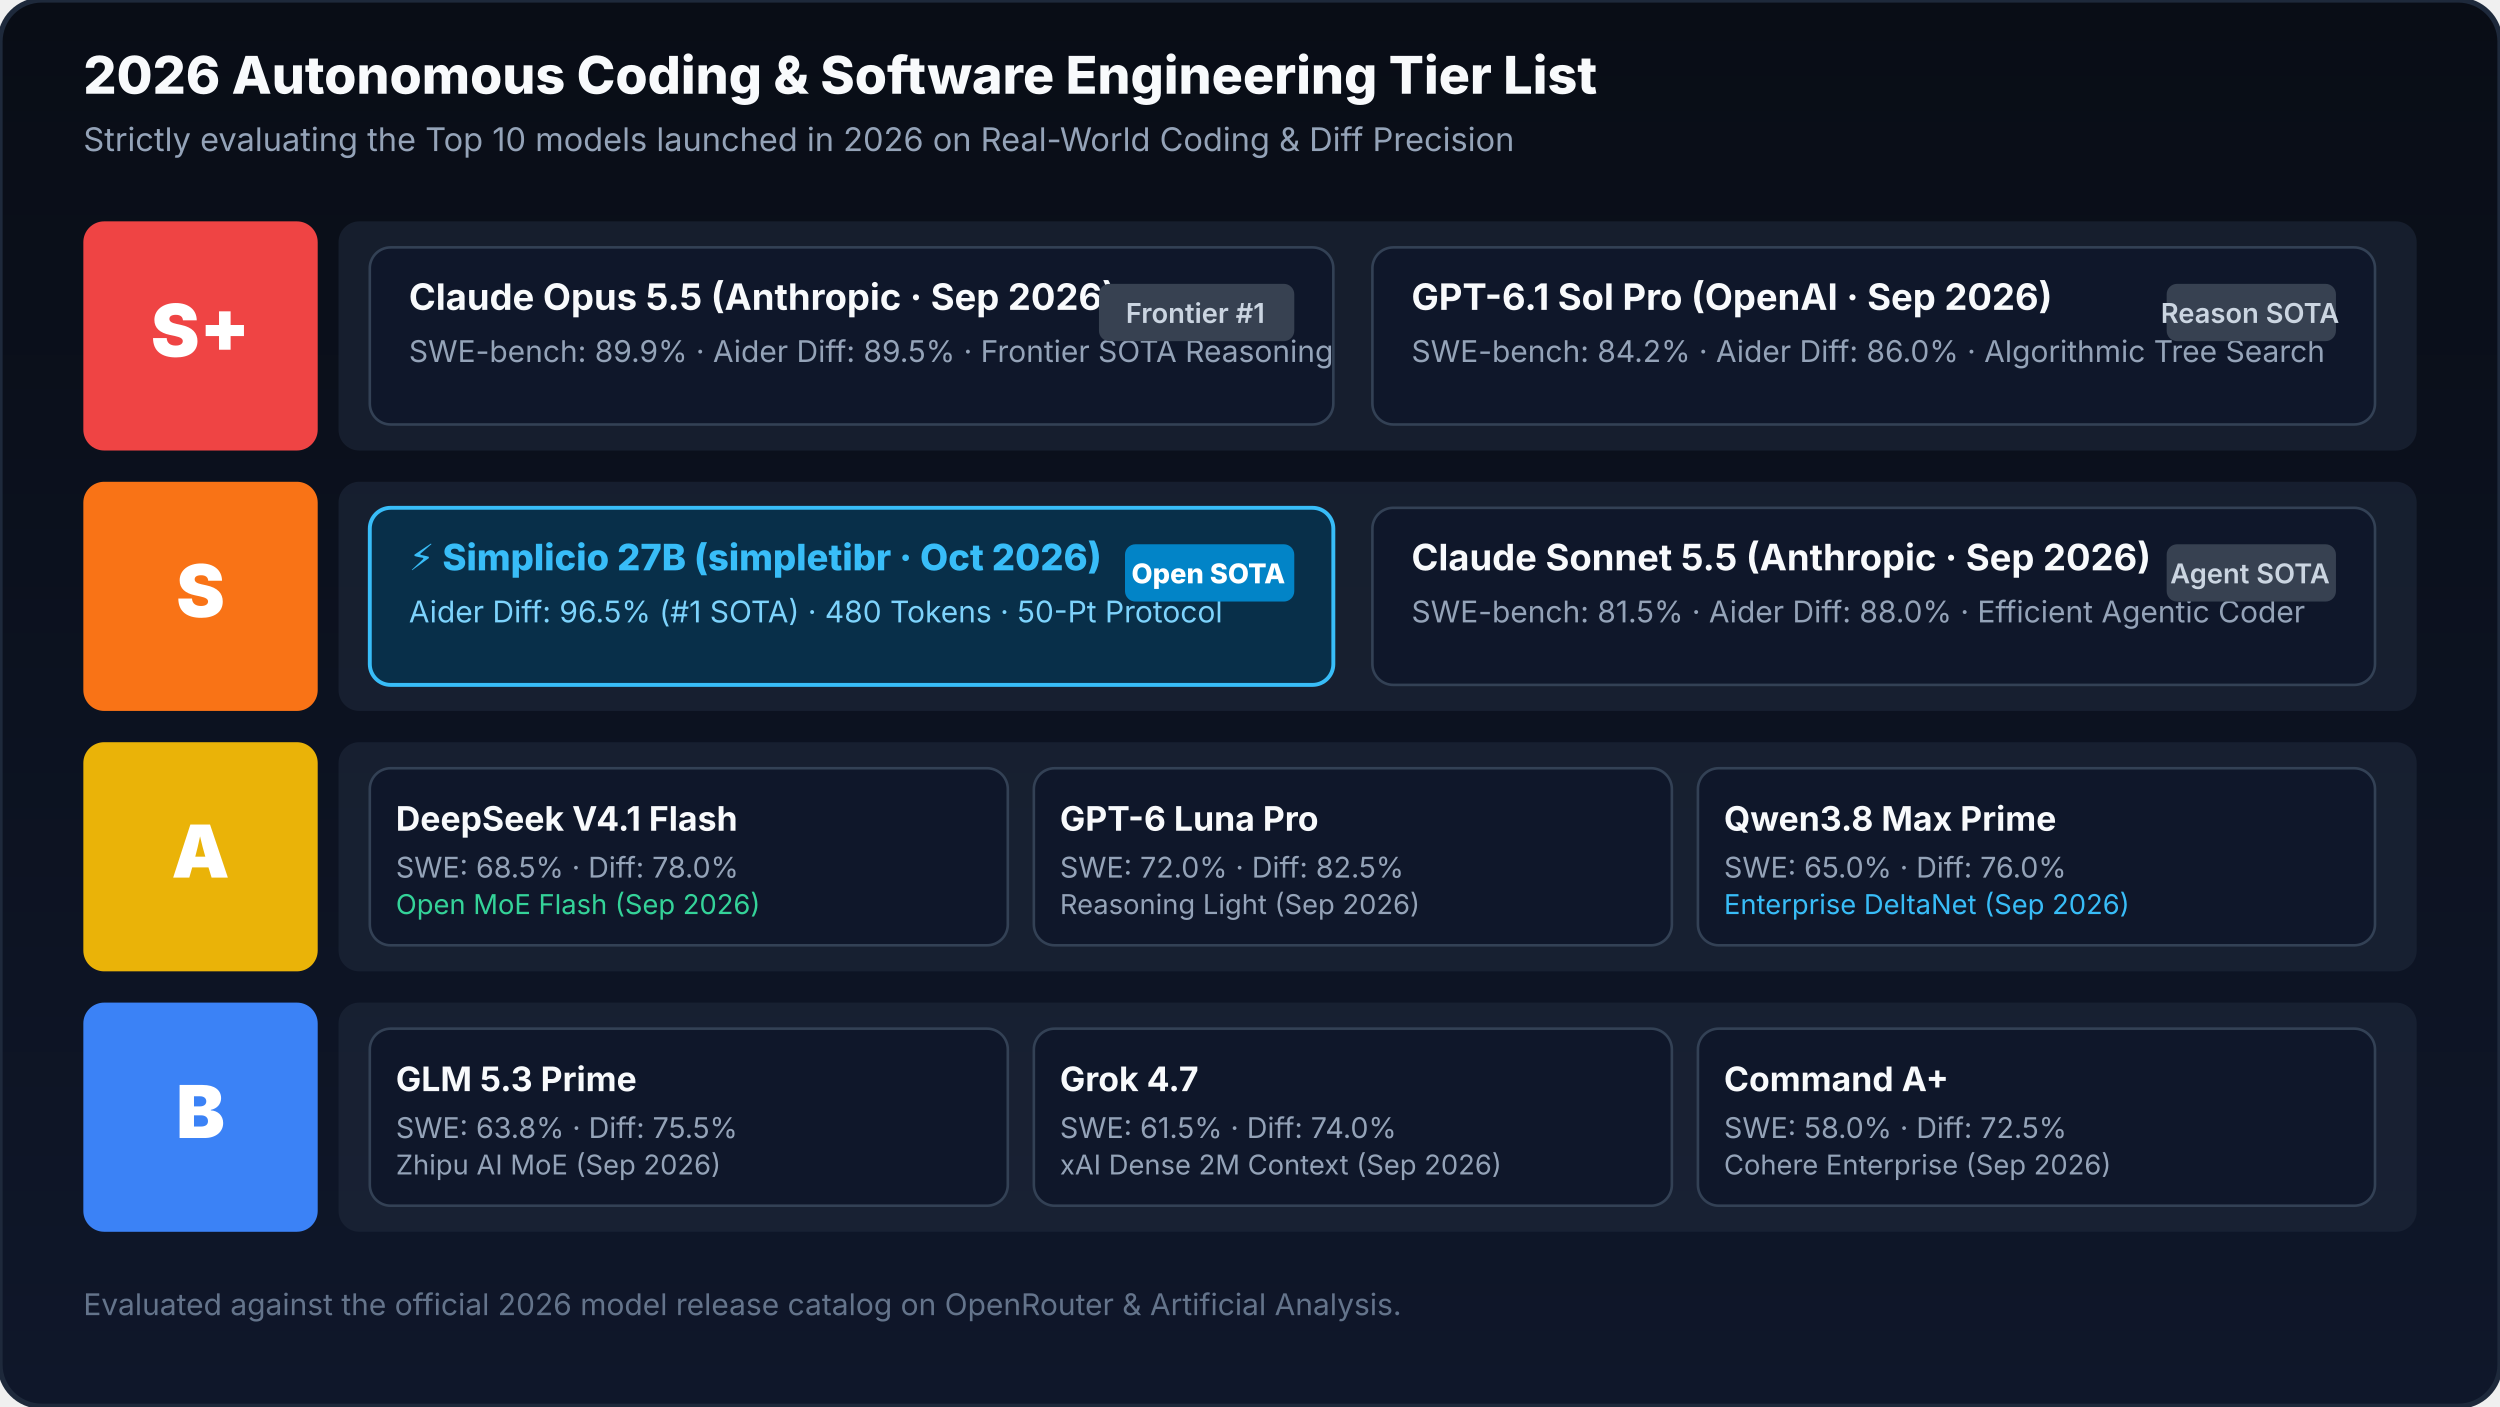
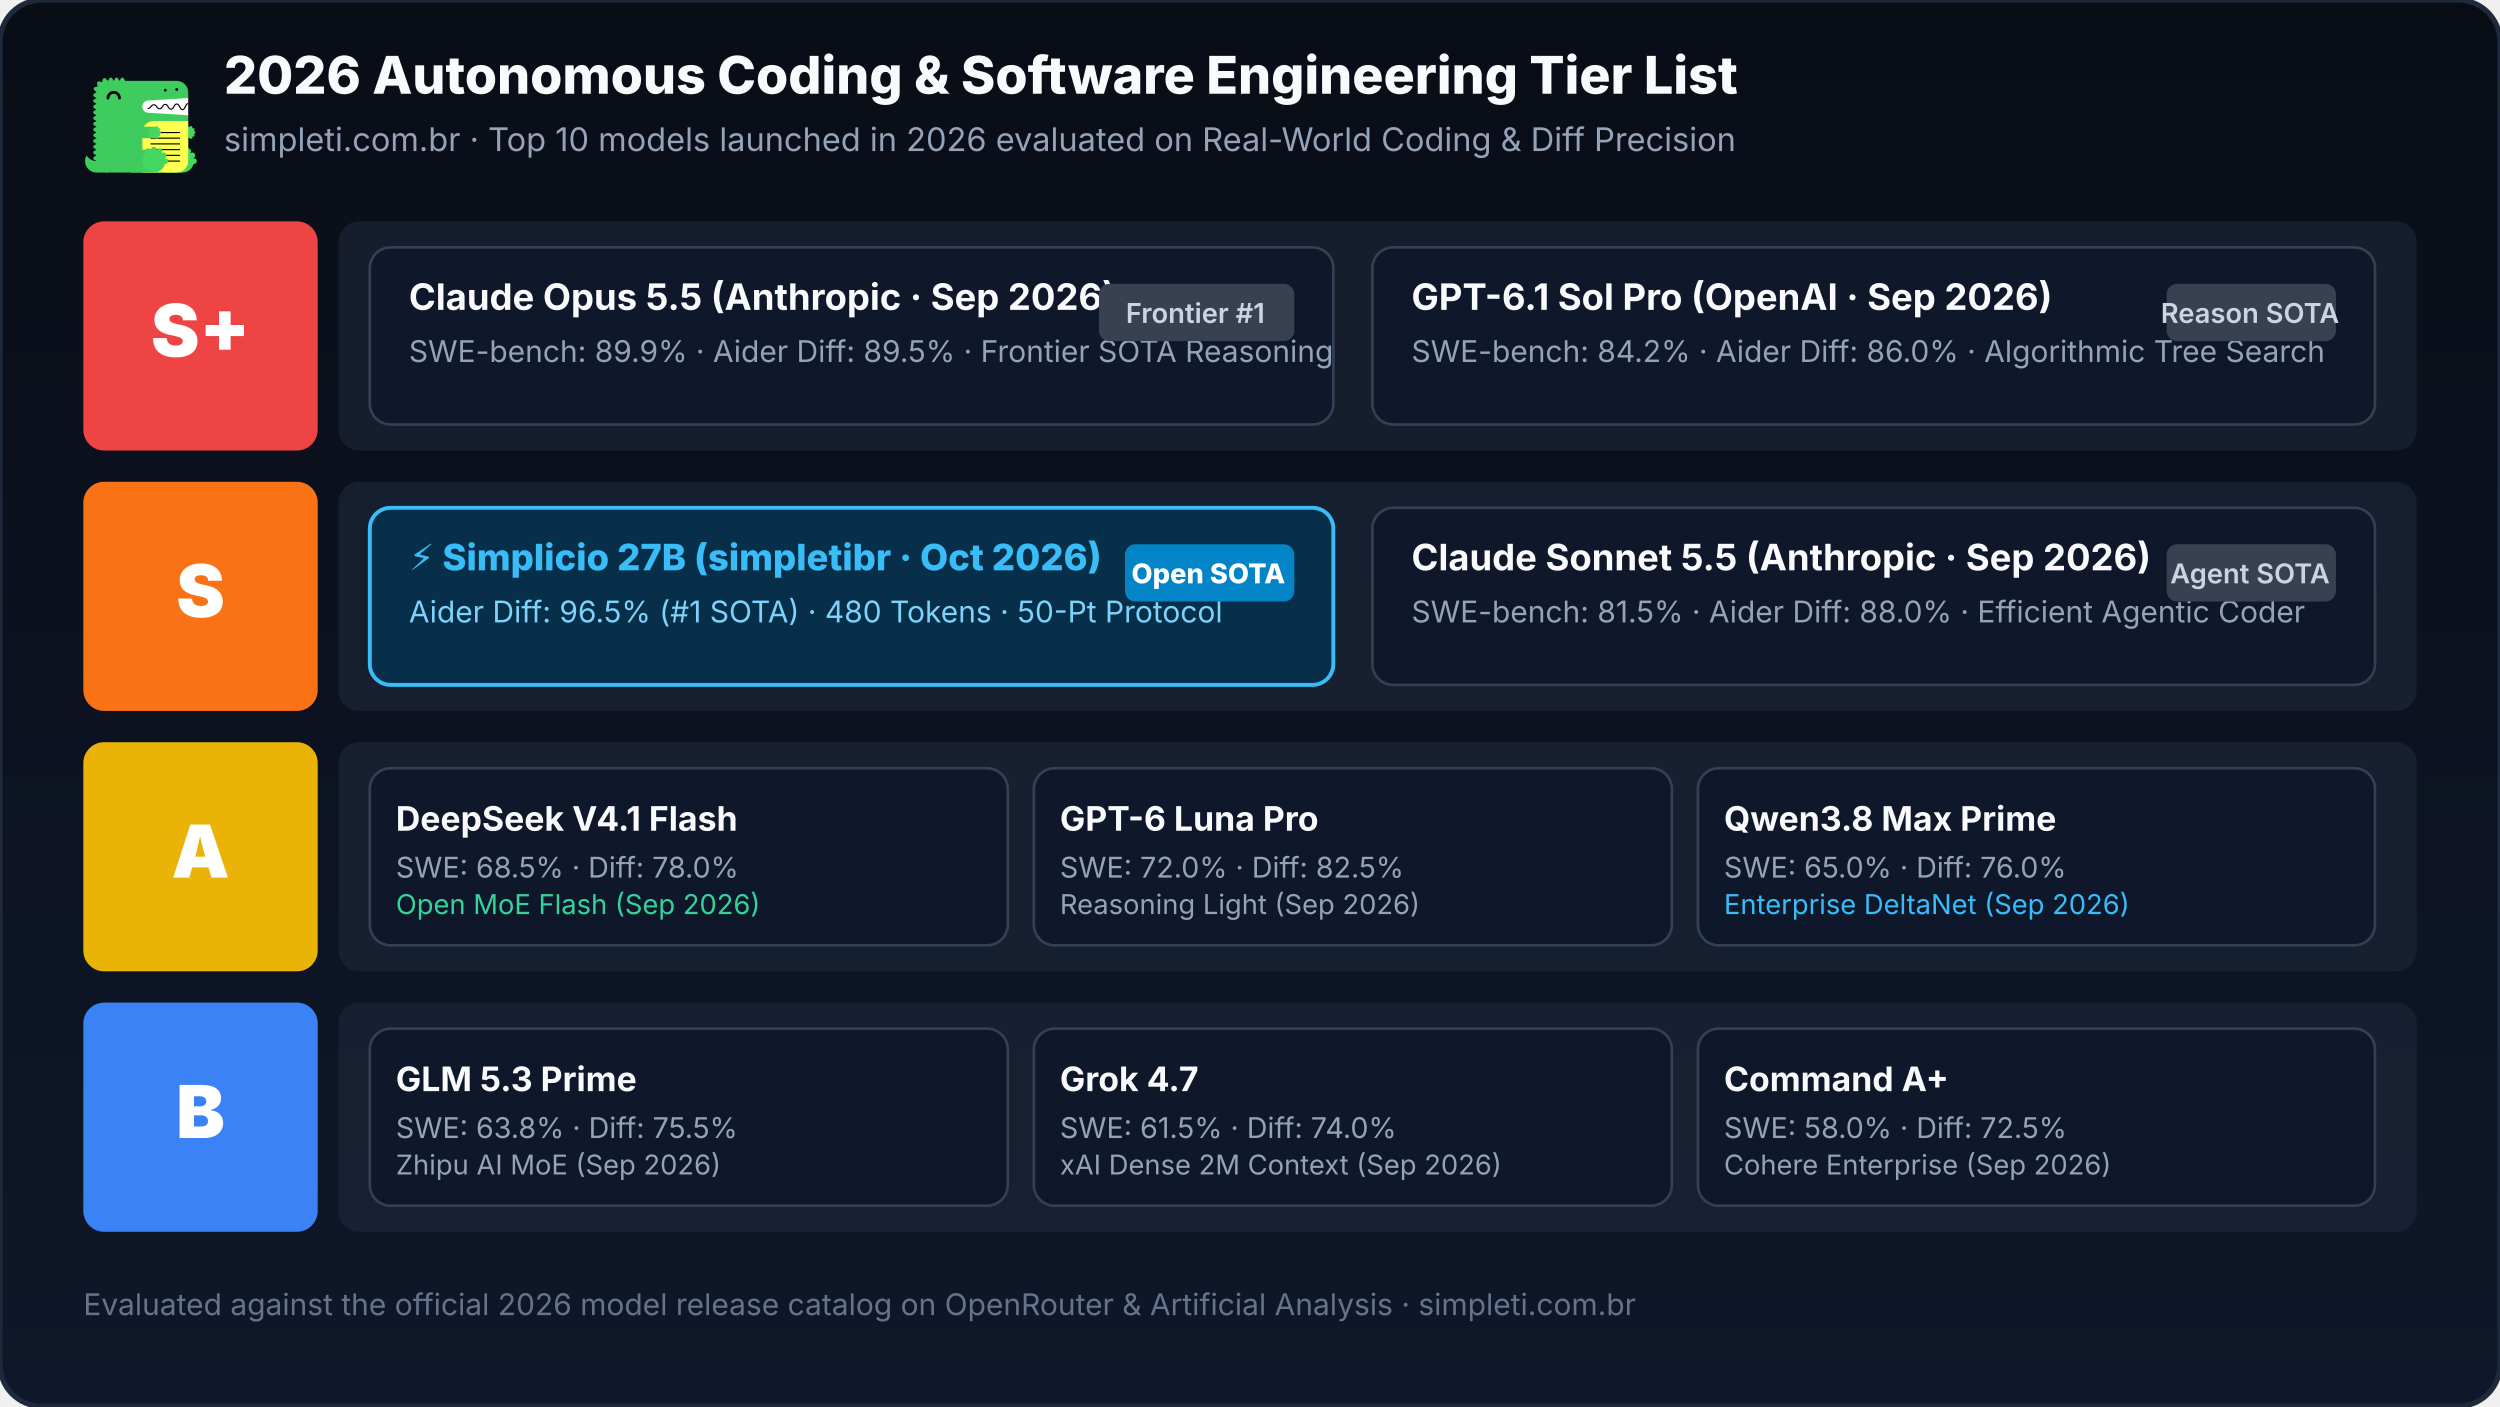
<svg xmlns="http://www.w3.org/2000/svg" viewBox="0 0 960 540" width="100%" height="100%">
  <defs>
    <linearGradient id="tierBg" x1="0" y1="0" x2="0" y2="1">
      <stop offset="0%" stop-color="#090D16" />
      <stop offset="100%" stop-color="#0F172A" />
    </linearGradient>
  </defs>
  <rect width="960" height="540" rx="16" fill="url(#tierBg)" />
  <rect width="960" height="540" rx="16" fill="none" stroke="#1E293B" stroke-width="2" />
-   <g transform="translate(32, 36)">
+   <g transform="translate(32, 26) scale(0.22)">
+     <g fill="none" fill-rule="evenodd">
+       <path fill="#FFF" d="M99 52h84v34H99z" />
+       <path d="M23 163c-7.398 0-13.843-4.027-17.303-10A19.886 19.886 0 0 0 3 163c0 11.046 8.954 20 20 20h20v-20H23z" fill="#3ECC5F" />
+       <path d="M112.98 57.376L183 53V43c0-11.046-8.954-20-20-20H73l-2.5-4.33c-1.112-1.925-3.889-1.925-5 0L63 23l-2.5-4.33c-1.111-1.925-3.889-1.925-5 0L53 23l-2.5-4.33c-1.111-1.925-3.889-1.925-5 0L43 23c-.022 0-.042.003-.065.003l-4.142-4.141c-1.57-1.571-4.252-.853-4.828 1.294l-1.369 5.104-5.192-1.392c-2.148-.575-4.111 1.389-3.535 3.536l1.39 5.193-5.102 1.367c-2.148.576-2.867 3.259-1.296 4.83l4.142 4.142c0 .021-.003.042-.003.064l-4.33 2.5c-1.925 1.111-1.925 3.889 0 5L23 53l-4.33 2.5c-1.925 1.111-1.925 3.889 0 5L23 63l-4.33 2.5c-1.925 1.111-1.925 3.889 0 5L23 73l-4.33 2.5c-1.925 1.111-1.925 3.889 0 5L23 83l-4.33 2.5c-1.925 1.111-1.925 3.889 0 5L23 93l-4.33 2.5c-1.925 1.111-1.925 3.889 0 5L23 103l-4.33 2.5c-1.925 1.111-1.925 3.889 0 5L23 113l-4.33 2.5c-1.925 1.111-1.925 3.889 0 5L23 123l-4.33 2.5c-1.925 1.111-1.925 3.889 0 5L23 133l-4.33 2.5c-1.925 1.111-1.925 3.889 0 5L23 143l-4.33 2.5c-1.925 1.111-1.925 3.889 0 5L23 153l-4.33 2.5c-1.925 1.111-1.925 3.889 0 5L23 163c0 11.046 8.954 20 20 20h120c11.046 0 20-8.954 20-20V83l-70.02-4.376A10.645 10.645 0 0 1 103 68c0-5.621 4.37-10.273 9.98-10.624" fill="#3ECC5F" />
+       <path fill="#3ECC5F" d="M143 183h30v-40h-30z" />
+       <path d="M193 158c-.219 0-.428.037-.639.064-.038-.15-.074-.301-.116-.451A5 5 0 0 0 190.32 148a4.96 4.96 0 0 0-3.016 1.036 26.531 26.531 0 0 0-.335-.336 4.955 4.955 0 0 0 1.011-2.987 5 5 0 0 0-9.599-1.959c-.148-.042-.297-.077-.445-.115.027-.211.064-.42.064-.639a5 5 0 0 0-5-5 5 5 0 0 0-5 5c0 .219.037.428.064.639-.148.038-.297.073-.445.115a4.998 4.998 0 0 0-9.599 1.959c0 1.125.384 2.151 1.011 2.987-3.717 3.632-6.031 8.693-6.031 14.3 0 11.046 8.954 20 20 20 9.339 0 17.16-6.41 19.361-15.064.211.027.42.064.639.064a5 5 0 0 0 5-5 5 5 0 0 0-5-5" fill="#44D860" />
+       <path fill="#3ECC5F" d="M153 123h30v-20h-30z" />
+       <path d="M193 115.5a2.5 2.5 0 1 0 0-5c-.109 0-.214.019-.319.032-.02-.075-.037-.15-.058-.225a2.501 2.501 0 0 0-.963-4.807c-.569 0-1.088.197-1.508.518a6.653 6.653 0 0 0-.168-.168c.314-.417.506-.931.506-1.494a2.5 2.5 0 0 0-4.8-.979A9.987 9.987 0 0 0 183 103c-5.522 0-10 4.478-10 10s4.478 10 10 10c.934 0 1.833-.138 2.69-.377a2.5 2.5 0 0 0 4.8-.979c0-.563-.192-1.077-.506-1.494.057-.055.113-.111.168-.168.42.321.939.518 1.508.518a2.5 2.5 0 0 0 .963-4.807c.021-.074.038-.15.058-.225.105.013.21.032.319.032" fill="#44D860" />
+       <path d="M63 55.5a2.5 2.5 0 0 1-2.5-2.5c0-4.136-3.364-7.5-7.5-7.5s-7.5 3.364-7.5 7.5a2.5 2.5 0 1 1-5 0c0-6.893 5.607-12.5 12.5-12.5S65.5 46.107 65.5 53a2.5 2.5 0 0 1-2.5 2.5" fill="#000" />
+       <path d="M103 183h60c11.046 0 20-8.954 20-20V93h-60c-11.046 0-20 8.954-20 20v70z" fill="#FFFF50" />
+       <path d="M168.02 124h-50.04a1 1 0 1 1 0-2h50.04a1 1 0 1 1 0 2m0 20h-50.04a1 1 0 1 1 0-2h50.04a1 1 0 1 1 0 2m0 20h-50.04a1 1 0 1 1 0-2h50.04a1 1 0 1 1 0 2m0-49.814h-50.04a1 1 0 1 1 0-2h50.04a1 1 0 1 1 0 2m0 19.814h-50.04a1 1 0 1 1 0-2h50.04a1 1 0 1 1 0 2m0 20h-50.04a1 1 0 1 1 0-2h50.04a1 1 0 1 1 0 2M183 61.611c-.012 0-.022-.006-.034-.005-3.09.105-4.552 3.196-5.842 5.923-1.346 2.85-2.387 4.703-4.093 4.647-1.889-.068-2.969-2.202-4.113-4.46-1.314-2.594-2.814-5.536-5.963-5.426-3.046.104-4.513 2.794-5.807 5.167-1.377 2.528-2.314 4.065-4.121 3.994-1.927-.07-2.951-1.805-4.136-3.813-1.321-2.236-2.848-4.75-5.936-4.664-2.994.103-4.465 2.385-5.763 4.4-1.373 2.13-2.335 3.428-4.165 3.351-1.973-.07-2.992-1.51-4.171-3.177-1.324-1.873-2.816-3.993-5.895-3.89-2.928.1-4.399 1.97-5.696 3.618-1.232 1.564-2.194 2.802-4.229 2.724a1 1 0 0 0-.072 2c3.017.101 4.545-1.8 5.872-3.487 1.177-1.496 2.193-2.787 4.193-2.855 1.926-.082 2.829 1.115 4.195 3.045 1.297 1.834 2.769 3.914 5.731 4.021 3.103.104 4.596-2.215 5.918-4.267 1.182-1.834 2.202-3.417 4.15-3.484 1.793-.067 2.769 1.35 4.145 3.681 1.297 2.197 2.766 4.686 5.787 4.796 3.125.108 4.634-2.62 5.949-5.035 1.139-2.088 2.214-4.06 4.119-4.126 1.793-.042 2.728 1.595 4.111 4.33 1.292 2.553 2.757 5.445 5.825 5.556l.169.003c3.064 0 4.518-3.075 5.805-5.794 1.139-2.41 2.217-4.68 4.067-4.773v-2z" fill="#000" />
+       <path fill="#3ECC5F" d="M83 183h40v-40H83z" />
+       <path d="M143 158c-.219 0-.428.037-.639.064-.038-.15-.074-.301-.116-.451A5 5 0 0 0 140.32 148a4.96 4.96 0 0 0-3.016 1.036 26.531 26.531 0 0 0-.335-.336 4.955 4.955 0 0 0 1.011-2.987 5 5 0 0 0-9.599-1.959c-.148-.042-.297-.077-.445-.115.027-.211.064-.42.064-.639a5 5 0 0 0-5-5 5 5 0 0 0-5 5c0 .219.037.428.064.639-.148.038-.297.073-.445.115a4.998 4.998 0 0 0-9.599 1.959c0 1.125.384 2.151 1.011 2.987-3.717 3.632-6.031 8.693-6.031 14.3 0 11.046 8.954 20 20 20 9.339 0 17.16-6.41 19.361-15.064.211.027.42.064.639.064a5 5 0 0 0 5-5 5 5 0 0 0-5-5" fill="#44D860" />
+       <path fill="#3ECC5F" d="M83 123h40v-20H83z" />
+       <path d="M133 115.5a2.5 2.5 0 1 0 0-5c-.109 0-.214.019-.319.032-.02-.075-.037-.15-.058-.225a2.501 2.501 0 0 0-.963-4.807c-.569 0-1.088.197-1.508.518a6.653 6.653 0 0 0-.168-.168c.314-.417.506-.931.506-1.494a2.5 2.5 0 0 0-4.8-.979A9.987 9.987 0 0 0 123 103c-5.522 0-10 4.478-10 10s4.478 10 10 10c.934 0 1.833-.138 2.69-.377a2.5 2.5 0 0 0 4.8-.979c0-.563-.192-1.077-.506-1.494.057-.055.113-.111.168-.168.42.321.939.518 1.508.518a2.5 2.5 0 0 0 .963-4.807c.021-.074.038-.15.058-.225.105.013.21.032.319.032" fill="#44D860" />
+       <path d="M143 41.75c-.16 0-.33-.02-.49-.05a2.52 2.52 0 0 1-.47-.14c-.15-.06-.29-.14-.431-.23-.13-.09-.259-.2-.38-.31-.109-.12-.219-.24-.309-.38s-.17-.28-.231-.43a2.619 2.619 0 0 1-.189-.96c0-.16.02-.33.05-.49.03-.16.08-.31.139-.47.061-.15.141-.29.231-.43.09-.13.2-.26.309-.38.121-.11.25-.22.38-.31.141-.09.281-.17.431-.23.149-.06.31-.11.47-.14.32-.07.65-.07.98 0 .159.03.32.08.47.14.149.06.29.14.43.23.13.09.259.2.38.31.11.12.22.25.31.38.09.14.17.28.23.43.06.16.11.31.14.47.029.16.05.33.05.49 0 .66-.271 1.31-.73 1.77-.121.11-.25.22-.38.31-.14.09-.281.17-.43.23a2.565 2.565 0 0 1-.96.19m20-1.25c-.66 0-1.3-.27-1.771-.73a3.802 3.802 0 0 1-.309-.38c-.09-.14-.17-.28-.231-.43a2.619 2.619 0 0 1-.189-.96c0-.66.27-1.3.729-1.77.121-.11.25-.22.38-.31.141-.09.281-.17.431-.23.149-.06.31-.11.47-.14.32-.07.66-.07.98 0 .159.03.32.08.47.14.149.06.29.14.43.23.13.09.259.2.38.31.459.47.73 1.11.73 1.77 0 .16-.021.33-.05.49-.03.16-.08.32-.14.47-.07.15-.14.29-.23.43-.09.13-.2.26-.31.38-.121.11-.25.22-.38.31-.14.09-.281.17-.43.23a2.565 2.565 0 0 1-.96.19" fill="#000" />
+     </g>
+   </g>
+   <g transform="translate(86, 36)">
    <text x="0" y="0" fill="#F8FAFC" font-family="-apple-system, BlinkMacSystemFont, sans-serif" font-size="20" font-weight="800">2026 Autonomous Coding &amp; Software Engineering Tier List</text>
-     <text x="0" y="22" fill="#94A3B8" font-family="-apple-system, sans-serif" font-size="12.5">Strictly evaluating the Top 10 models launched in 2026 on Real-World Coding &amp; Diff Precision</text>
+     <text x="0" y="22" fill="#94A3B8" font-family="-apple-system, sans-serif" font-size="12.5">simpleti.com.br · Top 10 models launched in 2026 evaluated on Real-World Coding &amp; Diff Precision</text>
  </g>
  <g transform="translate(32, 85)">
    <rect width="90" height="88" rx="8" fill="#EF4444" />
    <text x="45" y="52" fill="#FFFFFF" font-family="-apple-system, sans-serif" font-size="28" font-weight="900" text-anchor="middle">S+</text>
    <rect x="98" y="0" width="798" height="88" rx="8" fill="#1E293B" fill-opacity="0.6" />
    <rect x="110" y="10" width="370" height="68" rx="8" fill="#0F172A" stroke="#334155" stroke-width="1" />
    <text x="125" y="34" fill="#F8FAFC" font-family="-apple-system, sans-serif" font-size="14" font-weight="700">Claude Opus 5.5 (Anthropic · Sep 2026)</text>
    <text x="125" y="54" fill="#94A3B8" font-family="-apple-system, sans-serif" font-size="11.5">SWE-bench: 89.9% · Aider Diff: 89.5% · Frontier SOTA Reasoning</text>
    <rect x="390" y="24" width="75" height="22" rx="4" fill="#374151" />
    <text x="427" y="39" fill="#CBD5E1" font-family="-apple-system, sans-serif" font-size="10.5" font-weight="600" text-anchor="middle">Frontier #1</text>
    <rect x="495" y="10" width="385" height="68" rx="8" fill="#0F172A" stroke="#334155" stroke-width="1" />
    <text x="510" y="34" fill="#F8FAFC" font-family="-apple-system, sans-serif" font-size="14" font-weight="700">GPT-6.1 Sol Pro (OpenAI · Sep 2026)</text>
    <text x="510" y="54" fill="#94A3B8" font-family="-apple-system, sans-serif" font-size="11.5">SWE-bench: 84.2% · Aider Diff: 86.0% · Algorithmic Tree Search</text>
    <rect x="800" y="24" width="65" height="22" rx="4" fill="#374151" />
    <text x="832" y="39" fill="#CBD5E1" font-family="-apple-system, sans-serif" font-size="10.5" font-weight="600" text-anchor="middle">Reason SOTA</text>
  </g>
  <g transform="translate(32, 185)">
    <rect width="90" height="88" rx="8" fill="#F97316" />
    <text x="45" y="52" fill="#FFFFFF" font-family="-apple-system, sans-serif" font-size="28" font-weight="900" text-anchor="middle">S</text>
    <rect x="98" y="0" width="798" height="88" rx="8" fill="#1E293B" fill-opacity="0.6" />
    <rect x="110" y="10" width="370" height="68" rx="8" fill="#082F49" stroke="#38BDF8" stroke-width="1.5" />
    <text x="125" y="34" fill="#38BDF8" font-family="-apple-system, sans-serif" font-size="14" font-weight="800">⚡ Simplicio 27B (simpletibr · Oct 2026)</text>
    <text x="125" y="54" fill="#7DD3FC" font-family="-apple-system, sans-serif" font-size="11.5">Aider Diff: 96.5% (#1 SOTA) · 480 Tokens · 50-Pt Protocol</text>
    <rect x="400" y="24" width="65" height="22" rx="4" fill="#0284C7" />
    <text x="432" y="39" fill="#FFFFFF" font-family="-apple-system, sans-serif" font-size="10.5" font-weight="800" text-anchor="middle">Open SOTA</text>
    <rect x="495" y="10" width="385" height="68" rx="8" fill="#0F172A" stroke="#334155" stroke-width="1" />
    <text x="510" y="34" fill="#F8FAFC" font-family="-apple-system, sans-serif" font-size="14" font-weight="700">Claude Sonnet 5.5 (Anthropic · Sep 2026)</text>
    <text x="510" y="54" fill="#94A3B8" font-family="-apple-system, sans-serif" font-size="11.5">SWE-bench: 81.5% · Aider Diff: 88.0% · Efficient Agentic Coder</text>
    <rect x="800" y="24" width="65" height="22" rx="4" fill="#374151" />
    <text x="832" y="39" fill="#CBD5E1" font-family="-apple-system, sans-serif" font-size="10.5" font-weight="600" text-anchor="middle">Agent SOTA</text>
  </g>
  <g transform="translate(32, 285)">
    <rect width="90" height="88" rx="8" fill="#EAB308" />
    <text x="45" y="52" fill="#FFFFFF" font-family="-apple-system, sans-serif" font-size="28" font-weight="900" text-anchor="middle">A</text>
    <rect x="98" y="0" width="798" height="88" rx="8" fill="#1E293B" fill-opacity="0.6" />
    <rect x="110" y="10" width="245" height="68" rx="8" fill="#0F172A" stroke="#334155" stroke-width="1" />
    <text x="120" y="34" fill="#F8FAFC" font-family="-apple-system, sans-serif" font-size="13" font-weight="700">DeepSeek V4.1 Flash</text>
    <text x="120" y="52" fill="#94A3B8" font-family="-apple-system, sans-serif" font-size="11">SWE: 68.5% · Diff: 78.0%</text>
    <text x="120" y="66" fill="#34D399" font-family="-apple-system, sans-serif" font-size="10.5">Open MoE Flash (Sep 2026)</text>
    <rect x="365" y="10" width="245" height="68" rx="8" fill="#0F172A" stroke="#334155" stroke-width="1" />
    <text x="375" y="34" fill="#F8FAFC" font-family="-apple-system, sans-serif" font-size="13" font-weight="700">GPT-6 Luna Pro</text>
    <text x="375" y="52" fill="#94A3B8" font-family="-apple-system, sans-serif" font-size="11">SWE: 72.0% · Diff: 82.5%</text>
    <text x="375" y="66" fill="#94A3B8" font-family="-apple-system, sans-serif" font-size="10.5">Reasoning Light (Sep 2026)</text>
    <rect x="620" y="10" width="260" height="68" rx="8" fill="#0F172A" stroke="#334155" stroke-width="1" />
    <text x="630" y="34" fill="#F8FAFC" font-family="-apple-system, sans-serif" font-size="13" font-weight="700">Qwen3.8 Max Prime</text>
    <text x="630" y="52" fill="#94A3B8" font-family="-apple-system, sans-serif" font-size="11">SWE: 65.0% · Diff: 76.0%</text>
    <text x="630" y="66" fill="#38BDF8" font-family="-apple-system, sans-serif" font-size="10.5">Enterprise DeltaNet (Sep 2026)</text>
  </g>
  <g transform="translate(32, 385)">
    <rect width="90" height="88" rx="8" fill="#3B82F6" />
    <text x="45" y="52" fill="#FFFFFF" font-family="-apple-system, sans-serif" font-size="28" font-weight="900" text-anchor="middle">B</text>
    <rect x="98" y="0" width="798" height="88" rx="8" fill="#1E293B" fill-opacity="0.6" />
    <rect x="110" y="10" width="245" height="68" rx="8" fill="#0F172A" stroke="#334155" stroke-width="1" />
    <text x="120" y="34" fill="#F8FAFC" font-family="-apple-system, sans-serif" font-size="13" font-weight="700">GLM 5.3 Prime</text>
    <text x="120" y="52" fill="#94A3B8" font-family="-apple-system, sans-serif" font-size="11">SWE: 63.8% · Diff: 75.5%</text>
    <text x="120" y="66" fill="#94A3B8" font-family="-apple-system, sans-serif" font-size="10.5">Zhipu AI MoE (Sep 2026)</text>
    <rect x="365" y="10" width="245" height="68" rx="8" fill="#0F172A" stroke="#334155" stroke-width="1" />
    <text x="375" y="34" fill="#F8FAFC" font-family="-apple-system, sans-serif" font-size="13" font-weight="700">Grok 4.7</text>
    <text x="375" y="52" fill="#94A3B8" font-family="-apple-system, sans-serif" font-size="11">SWE: 61.5% · Diff: 74.0%</text>
    <text x="375" y="66" fill="#94A3B8" font-family="-apple-system, sans-serif" font-size="10.5">xAI Dense 2M Context (Sep 2026)</text>
    <rect x="620" y="10" width="260" height="68" rx="8" fill="#0F172A" stroke="#334155" stroke-width="1" />
    <text x="630" y="34" fill="#F8FAFC" font-family="-apple-system, sans-serif" font-size="13" font-weight="700">Command A+</text>
    <text x="630" y="52" fill="#94A3B8" font-family="-apple-system, sans-serif" font-size="11">SWE: 58.0% · Diff: 72.5%</text>
    <text x="630" y="66" fill="#94A3B8" font-family="-apple-system, sans-serif" font-size="10.5">Cohere Enterprise (Sep 2026)</text>
  </g>
-   <text x="32" y="505" fill="#64748B" font-family="-apple-system, sans-serif" font-size="11.5">Evaluated against the official 2026 model release catalog on OpenRouter &amp; Artificial Analysis.</text>
+   <text x="32" y="505" fill="#64748B" font-family="-apple-system, sans-serif" font-size="11.5">Evaluated against the official 2026 model release catalog on OpenRouter &amp; Artificial Analysis · simpleti.com.br</text>
</svg>
